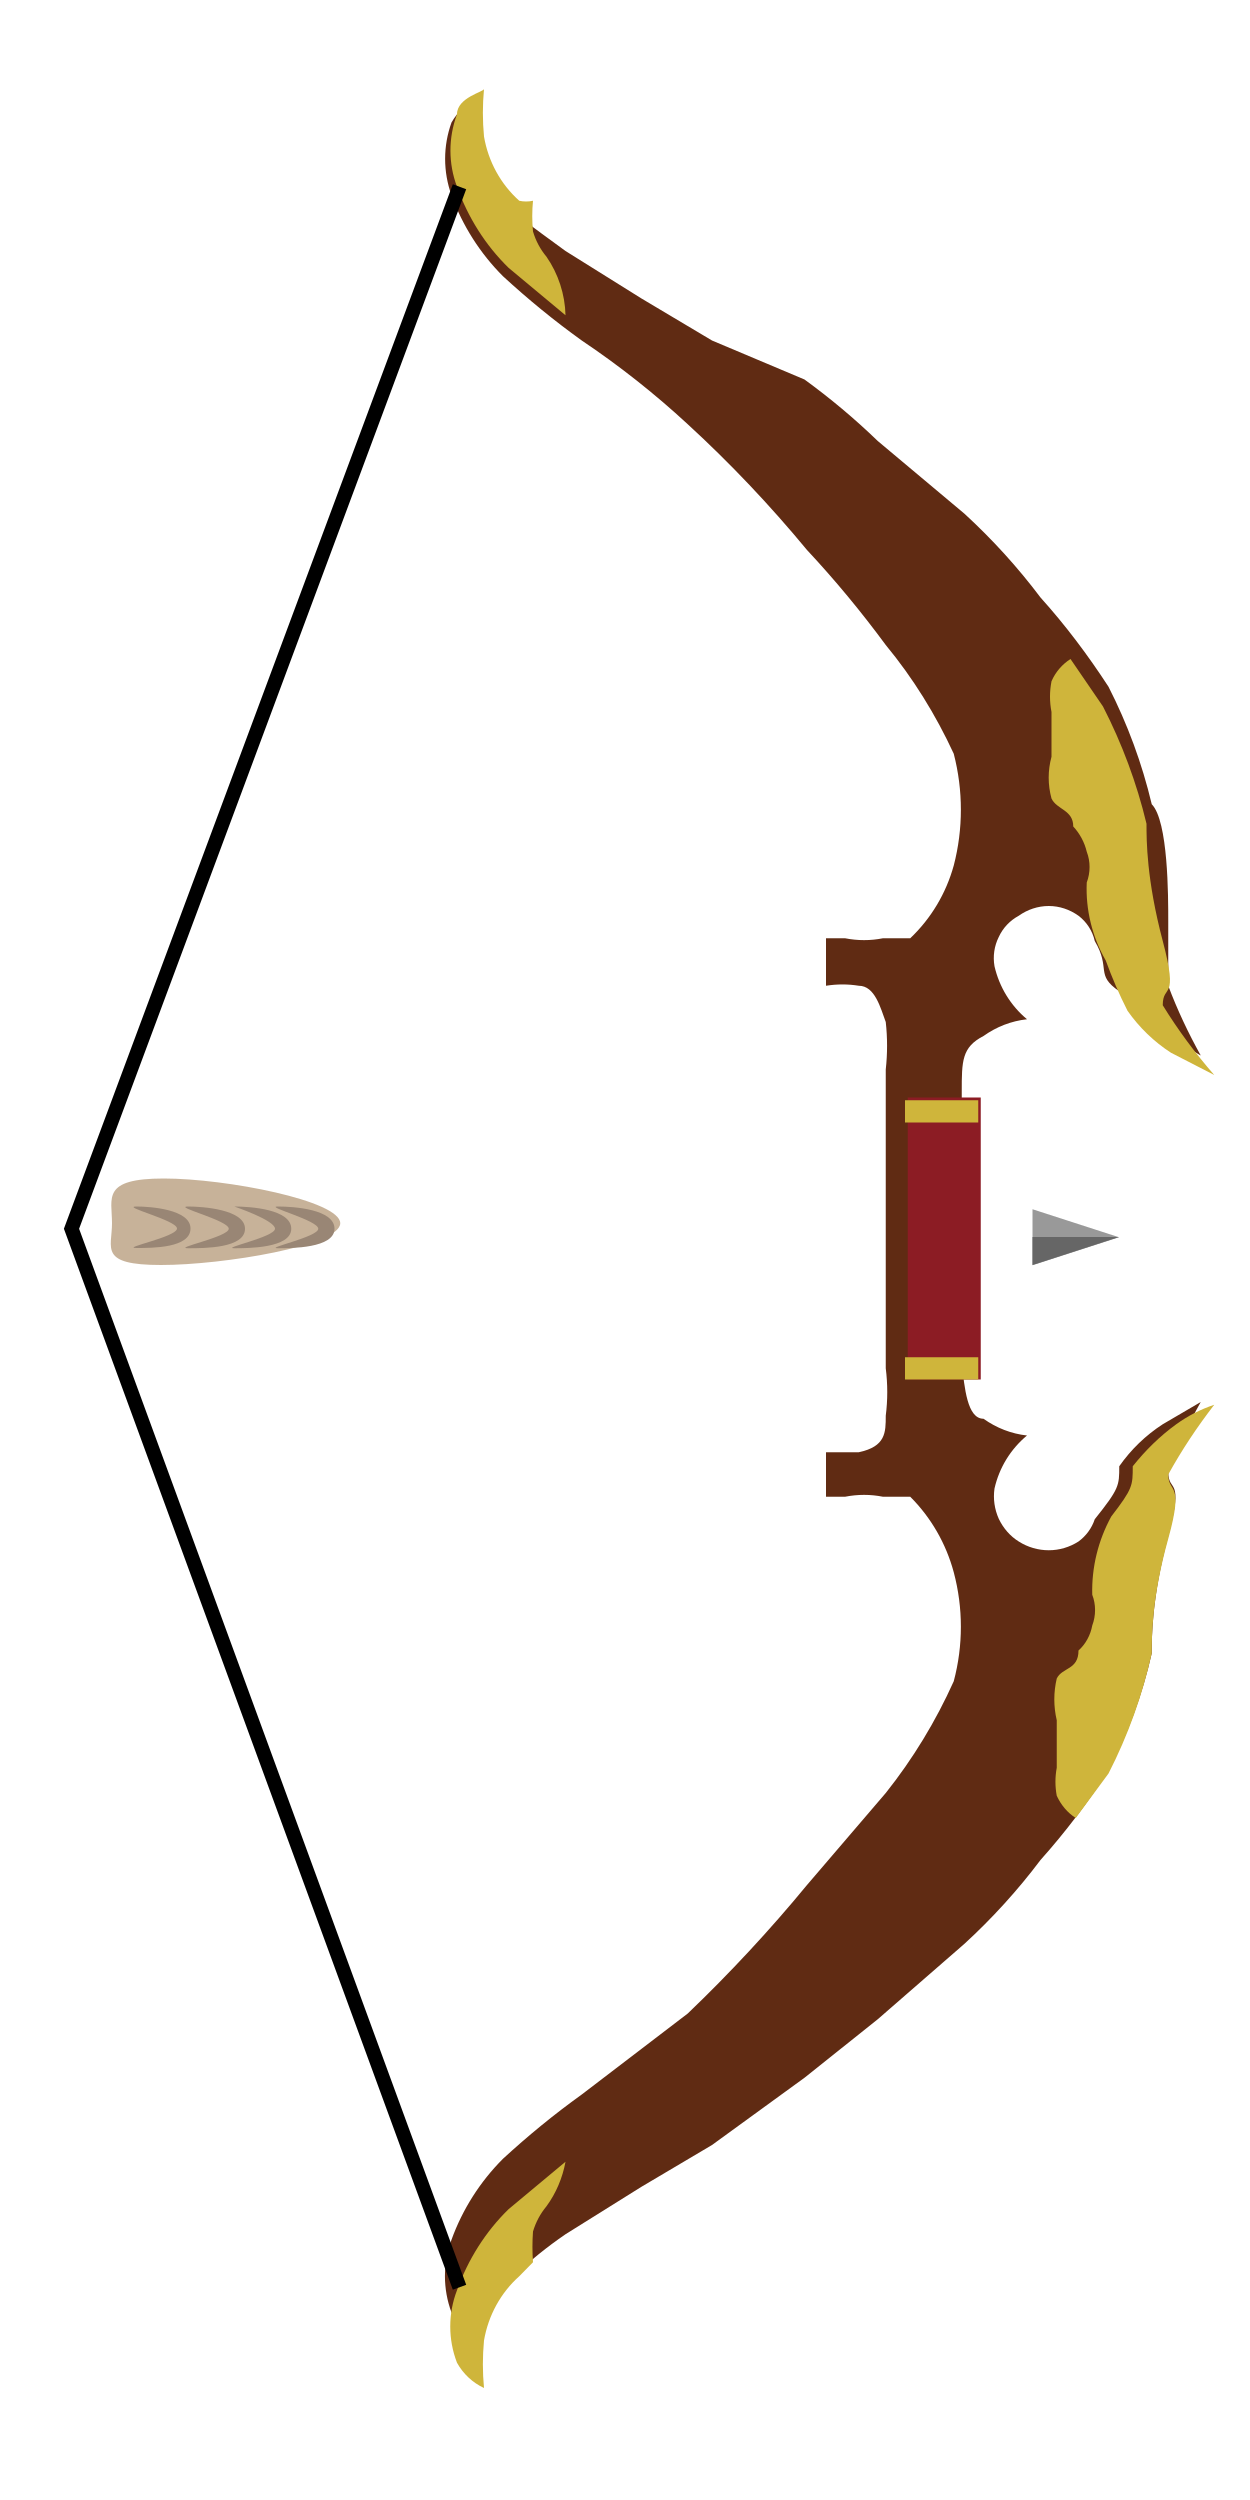
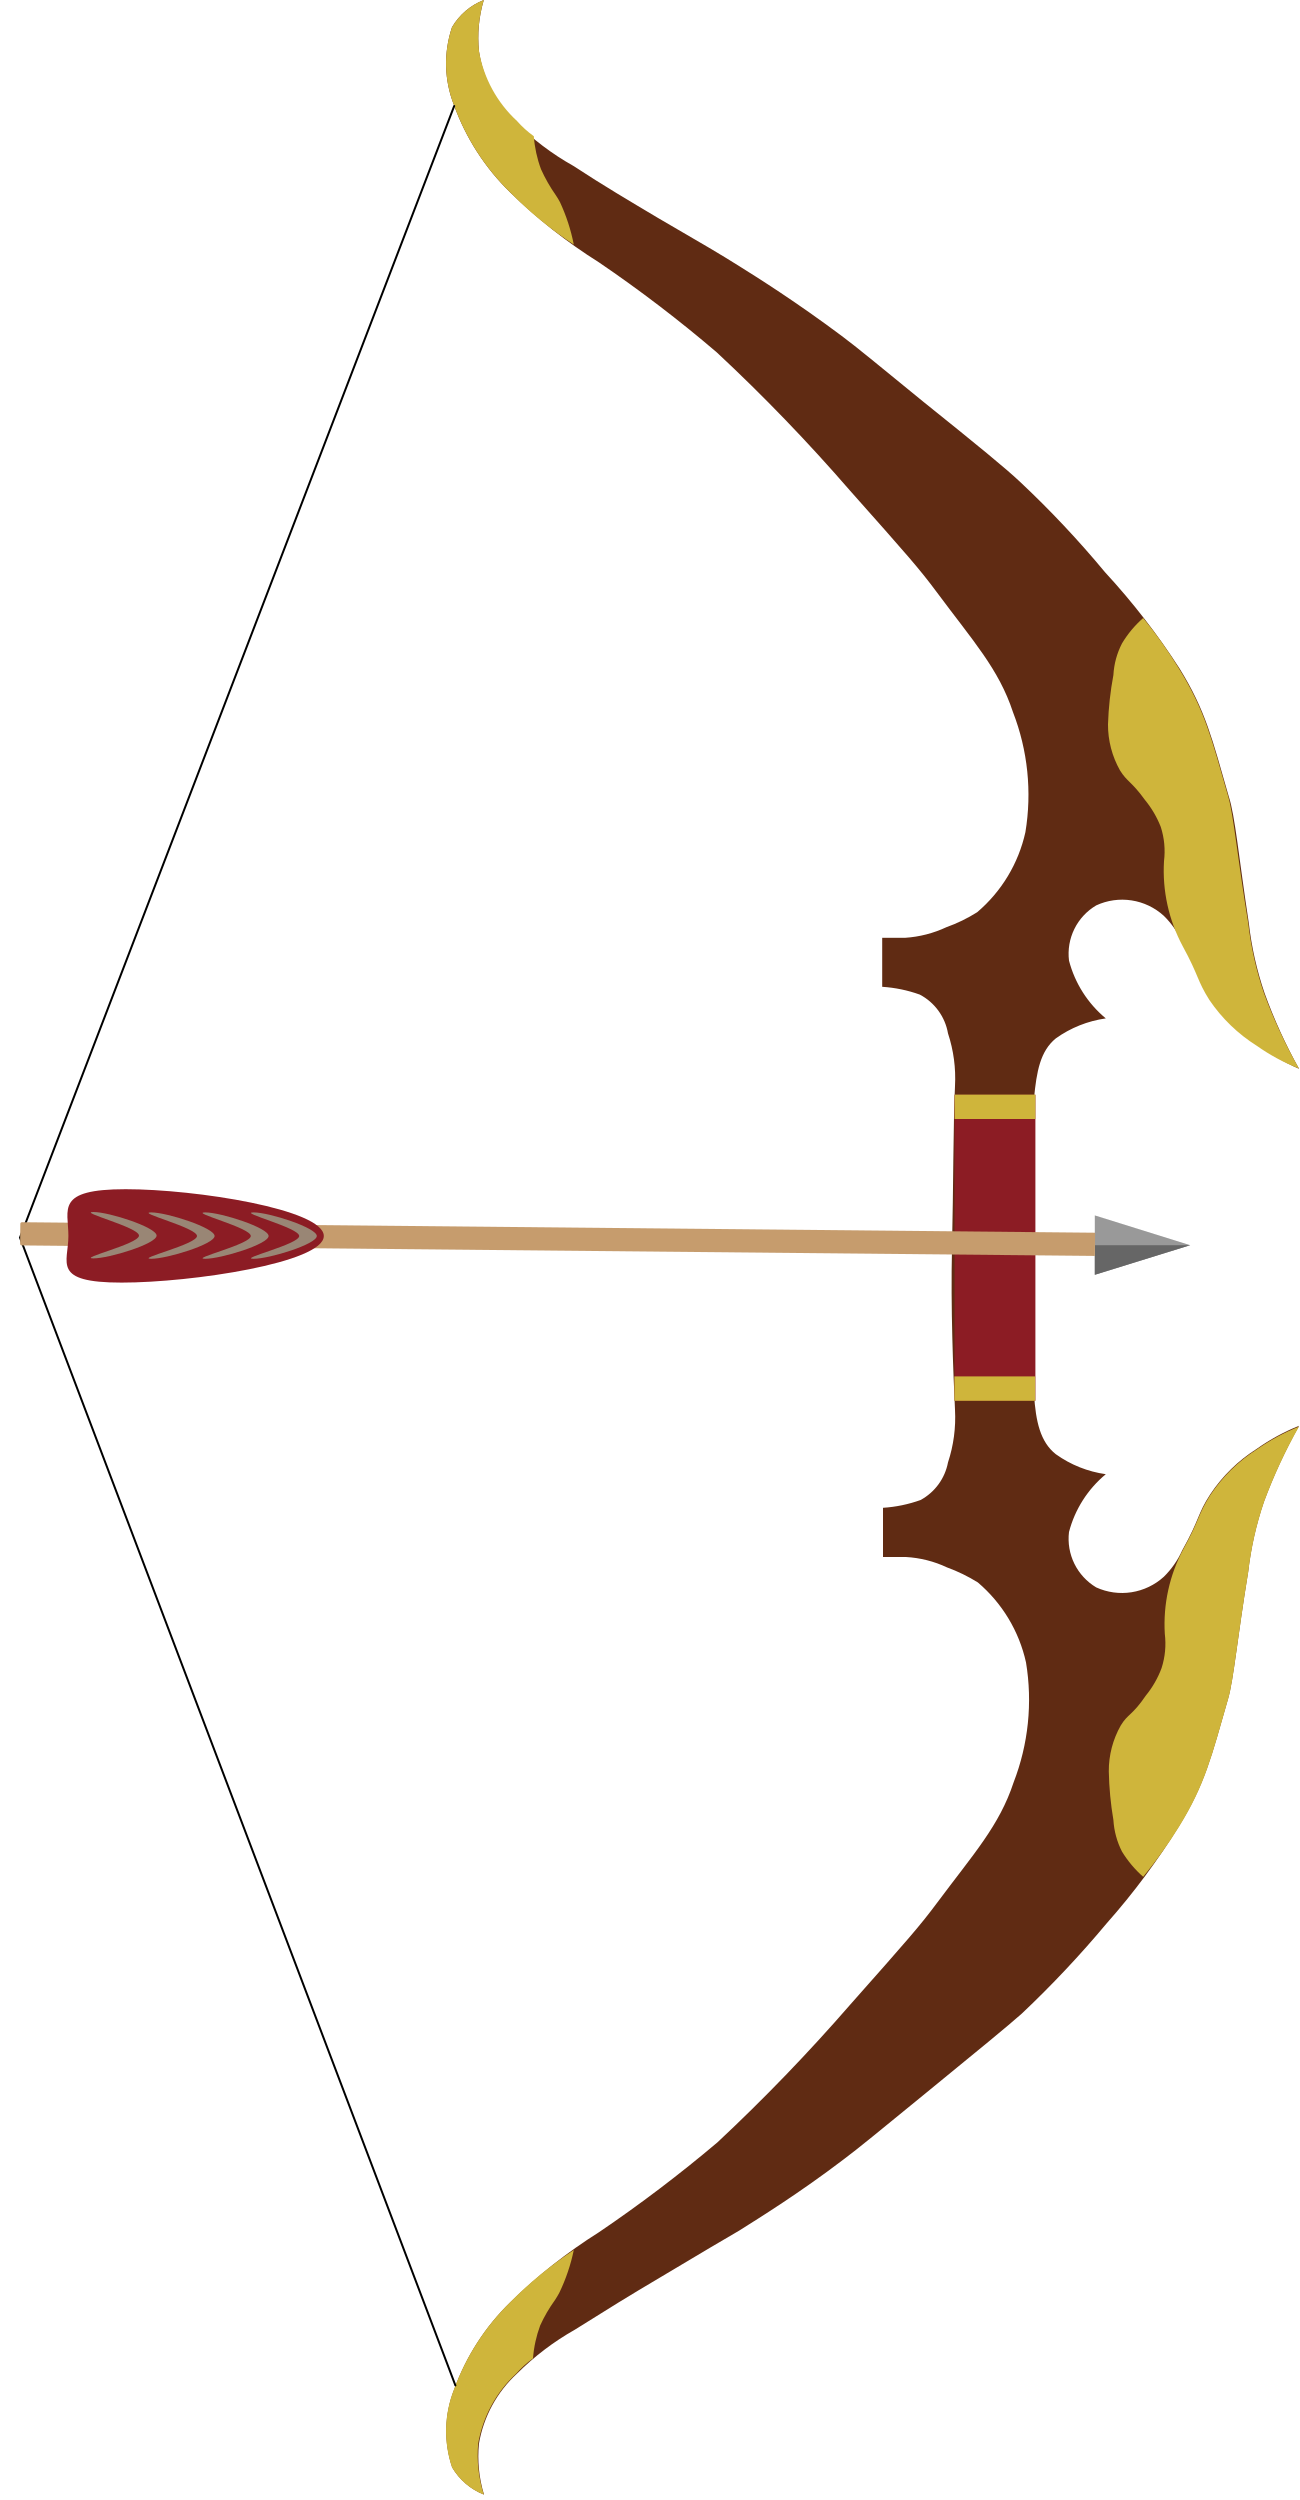
- <svg xmlns="http://www.w3.org/2000/svg" width="5" height="10" viewBox="0 0 5 10" fill="none">
-   <path d="M1.915 9.362C1.931 9.262 1.981 9.171 2.056 9.105C2.119 9.043 2.189 8.987 2.262 8.937L2.566 8.747L2.848 8.58L3.218 8.311L3.511 8.077L3.858 7.775C3.969 7.673 4.071 7.561 4.162 7.44C4.262 7.328 4.352 7.209 4.434 7.082C4.512 6.935 4.57 6.777 4.607 6.613C4.607 6.546 4.607 6.39 4.673 6.144C4.738 5.898 4.673 5.976 4.673 5.887C4.709 5.791 4.753 5.697 4.803 5.608L4.651 5.697C4.583 5.741 4.524 5.798 4.477 5.865C4.477 5.943 4.477 5.954 4.379 6.077C4.367 6.113 4.344 6.144 4.314 6.166C4.278 6.189 4.237 6.201 4.195 6.201C4.153 6.201 4.111 6.189 4.075 6.166C4.041 6.145 4.013 6.113 3.995 6.075C3.978 6.037 3.972 5.995 3.978 5.954C3.997 5.87 4.043 5.796 4.108 5.742C4.045 5.735 3.986 5.712 3.934 5.675C3.869 5.675 3.858 5.552 3.847 5.451C3.837 5.351 3.847 5.116 3.847 4.915C3.847 4.714 3.847 4.49 3.847 4.367C3.847 4.244 3.847 4.189 3.934 4.144C3.986 4.107 4.045 4.084 4.108 4.077C4.043 4.023 3.997 3.948 3.978 3.865C3.971 3.825 3.977 3.784 3.995 3.748C4.012 3.711 4.04 3.682 4.075 3.663C4.11 3.638 4.152 3.624 4.195 3.624C4.238 3.624 4.279 3.638 4.314 3.663C4.347 3.688 4.37 3.724 4.379 3.764C4.445 3.876 4.379 3.898 4.477 3.965C4.524 4.032 4.583 4.089 4.651 4.133L4.803 4.222C4.753 4.132 4.709 4.039 4.673 3.943C4.673 3.853 4.673 3.786 4.673 3.686C4.673 3.585 4.673 3.284 4.607 3.217C4.568 3.053 4.51 2.896 4.434 2.747C4.352 2.621 4.262 2.501 4.162 2.39C4.071 2.269 3.969 2.157 3.858 2.055L3.511 1.764C3.419 1.675 3.321 1.593 3.218 1.518L2.848 1.362L2.566 1.194L2.262 1.004C2.11 0.893 2.077 0.87 2.056 0.837C1.981 0.771 1.931 0.68 1.915 0.58C1.908 0.517 1.908 0.453 1.915 0.39C1.869 0.411 1.831 0.446 1.806 0.49C1.772 0.584 1.772 0.687 1.806 0.781C1.85 0.903 1.921 1.014 2.012 1.105C2.112 1.197 2.217 1.283 2.327 1.362C2.476 1.462 2.618 1.574 2.751 1.697C2.921 1.853 3.08 2.021 3.228 2.2C3.34 2.32 3.445 2.447 3.543 2.58C3.652 2.712 3.743 2.859 3.815 3.015C3.853 3.162 3.853 3.316 3.815 3.462C3.784 3.574 3.724 3.674 3.641 3.753H3.532C3.482 3.763 3.431 3.763 3.38 3.753H3.304V3.943C3.348 3.936 3.392 3.936 3.435 3.943C3.5 3.943 3.522 4.032 3.543 4.088C3.55 4.151 3.55 4.215 3.543 4.278C3.543 4.423 3.543 4.658 3.543 4.881C3.543 5.105 3.543 5.328 3.543 5.473C3.551 5.537 3.551 5.6 3.543 5.663C3.543 5.73 3.543 5.786 3.435 5.809H3.304V5.987H3.38C3.431 5.977 3.482 5.977 3.532 5.987H3.641C3.724 6.07 3.784 6.174 3.815 6.289C3.853 6.432 3.853 6.582 3.815 6.725C3.743 6.885 3.652 7.035 3.543 7.172L3.228 7.54C3.079 7.721 2.919 7.893 2.751 8.054L2.327 8.378C2.217 8.457 2.112 8.543 2.012 8.635C1.921 8.726 1.85 8.837 1.806 8.959C1.771 9.053 1.771 9.156 1.806 9.25C1.831 9.294 1.869 9.329 1.915 9.351C1.915 9.354 1.915 9.358 1.915 9.362Z" fill="#602B13" />
-   <path d="M2.262 1.261L2.034 1.071C1.942 0.981 1.872 0.87 1.828 0.747C1.793 0.654 1.793 0.551 1.828 0.457C1.828 0.39 1.936 0.367 1.936 0.356C1.93 0.42 1.93 0.483 1.936 0.546C1.953 0.646 2.003 0.737 2.077 0.803C2.095 0.807 2.114 0.807 2.132 0.803C2.128 0.844 2.128 0.885 2.132 0.926C2.143 0.963 2.161 0.997 2.186 1.027C2.233 1.095 2.26 1.177 2.262 1.261Z" fill="#CFB53B" />
-   <path d="M2.262 8.647L2.034 8.837C1.942 8.927 1.872 9.038 1.828 9.161C1.792 9.254 1.792 9.358 1.828 9.451C1.853 9.496 1.891 9.531 1.936 9.552C1.93 9.489 1.93 9.425 1.936 9.362C1.953 9.262 2.003 9.171 2.077 9.105L2.132 9.049C2.129 9.008 2.129 8.967 2.132 8.926C2.143 8.889 2.161 8.855 2.186 8.825C2.224 8.773 2.25 8.712 2.262 8.647Z" fill="#CFB53B" />
-   <path d="M4.857 4.3L4.684 4.211C4.616 4.167 4.557 4.11 4.51 4.043C4.477 3.978 4.448 3.911 4.423 3.842C4.369 3.748 4.342 3.639 4.347 3.53C4.362 3.49 4.362 3.446 4.347 3.407C4.338 3.369 4.319 3.334 4.293 3.306C4.293 3.239 4.227 3.239 4.206 3.194C4.191 3.139 4.191 3.082 4.206 3.027C4.206 3.027 4.206 2.949 4.206 2.848C4.198 2.807 4.198 2.766 4.206 2.725C4.222 2.688 4.249 2.657 4.282 2.636L4.412 2.826C4.488 2.974 4.547 3.132 4.586 3.295C4.586 3.362 4.586 3.518 4.651 3.764C4.716 4.01 4.651 3.932 4.651 4.021C4.712 4.12 4.781 4.213 4.857 4.3Z" fill="#CFB53B" />
-   <path d="M4.857 5.619C4.803 5.637 4.752 5.663 4.705 5.697C4.64 5.744 4.582 5.801 4.531 5.865C4.531 5.943 4.531 5.954 4.445 6.066C4.393 6.161 4.366 6.269 4.369 6.379C4.384 6.418 4.384 6.462 4.369 6.502C4.362 6.54 4.343 6.576 4.314 6.602C4.314 6.68 4.249 6.669 4.227 6.714C4.214 6.769 4.214 6.826 4.227 6.881C4.227 6.881 4.227 6.971 4.227 7.071C4.22 7.108 4.22 7.146 4.227 7.183C4.244 7.22 4.27 7.251 4.303 7.272L4.434 7.094C4.512 6.942 4.57 6.78 4.607 6.613C4.607 6.546 4.607 6.39 4.673 6.155C4.738 5.921 4.673 5.976 4.673 5.898C4.727 5.8 4.789 5.707 4.857 5.619Z" fill="#CFB53B" />
-   <path d="M1.838 0.747L0.286 4.915L1.838 9.149" stroke="black" stroke-width="0.057" stroke-miterlimit="10" />
-   <path d="M3.923 5.518V4.39H3.631V5.518H3.923Z" fill="#8C1C24" />
-   <path d="M3.913 4.49V4.401H3.62V4.49H3.913Z" fill="#CFB53B" />
-   <path d="M3.913 5.518V5.429H3.62V5.518H3.913Z" fill="#CFB53B" />
-   <path d="M4.476 4.949L4.13 4.837V5.061L4.476 4.949Z" fill="#999999" />
-   <path d="M4.13 5.06V4.948H4.476L4.13 5.06Z" fill="#666666" />
-   <path d="M4.13 4.905L4.129 4.983L0.318 4.944L4.129 4.983L4.13 4.905Z" fill="#C69C6D" />
-   <path d="M0.655 4.714C0.405 4.714 0.448 4.792 0.448 4.893C0.448 4.993 0.394 5.06 0.644 5.06C0.894 5.06 1.361 4.982 1.361 4.893C1.361 4.803 0.905 4.714 0.655 4.714Z" fill="#C7B299" />
-   <path d="M1.111 4.826C1.057 4.826 1.273 4.881 1.273 4.915C1.273 4.948 1.057 4.993 1.111 4.993C1.165 4.993 1.338 4.993 1.338 4.915C1.338 4.837 1.176 4.826 1.111 4.826Z" fill="#998675" />
-   <path d="M0.937 4.826C0.937 4.826 1.1 4.881 1.1 4.915C1.1 4.948 0.883 4.993 0.937 4.993C0.991 4.993 1.165 4.993 1.165 4.915C1.165 4.837 1.002 4.826 0.937 4.826Z" fill="#998675" />
-   <path d="M0.753 4.826C0.688 4.826 0.915 4.881 0.915 4.915C0.915 4.948 0.688 4.993 0.753 4.993C0.818 4.993 0.98 4.993 0.98 4.915C0.98 4.837 0.807 4.826 0.753 4.826Z" fill="#998675" />
-   <path d="M0.546 4.826C0.481 4.826 0.708 4.881 0.708 4.914C0.708 4.948 0.481 4.992 0.546 4.992C0.611 4.992 0.762 4.992 0.762 4.914C0.762 4.837 0.6 4.826 0.546 4.826Z" fill="#998675" />
+ <svg xmlns="http://www.w3.org/2000/svg" width="65" height="125" viewBox="0 0 65 125" fill="none">
+   <path d="M23.95 122.17C24.182 120.829 24.85 119.602 25.85 118.68C26.714 117.82 27.689 117.08 28.75 116.48C30.34 115.48 31.52 114.75 32.96 113.9C35.12 112.61 36.2 111.97 36.96 111.53C38.02 110.86 39.96 109.66 42.18 107.97C42.88 107.45 44.01 106.52 46.26 104.68C49 102.44 50.38 101.31 51.09 100.68C52.594 99.258 54.014 97.749 55.34 96.16C56.681 94.647 57.889 93.021 58.95 91.3C60.25 89.19 60.57 87.84 61.41 84.91C61.68 83.97 61.88 81.8 62.41 78.58C62.546 77.385 62.811 76.208 63.2 75.07C63.684 73.766 64.269 72.502 64.95 71.29C64.204 71.59 63.496 71.976 62.84 72.44C61.911 73.026 61.117 73.804 60.51 74.72C59.86 75.72 60.01 75.91 59.11 77.52C58.888 78.013 58.576 78.461 58.19 78.84C57.74 79.249 57.18 79.517 56.579 79.612C55.979 79.706 55.364 79.622 54.81 79.37C54.34 79.089 53.961 78.678 53.719 78.187C53.478 77.695 53.384 77.144 53.45 76.6C53.745 75.468 54.389 74.457 55.29 73.71C54.388 73.583 53.53 73.24 52.79 72.71C52.01 72.09 51.79 71.08 51.7 69.71C51.53 68.08 51.5 65.12 51.5 62.32C51.5 59.52 51.5 56.56 51.7 54.92C51.83 53.57 52.01 52.56 52.79 51.92C53.53 51.39 54.388 51.047 55.29 50.92C54.389 50.173 53.745 49.162 53.45 48.03C53.384 47.487 53.477 46.938 53.719 46.447C53.96 45.957 54.34 45.548 54.81 45.27C55.362 45.014 55.977 44.927 56.578 45.02C57.18 45.112 57.74 45.38 58.19 45.79C58.576 46.169 58.888 46.617 59.11 47.11C60.01 48.72 59.86 48.92 60.51 49.91C61.118 50.828 61.912 51.608 62.84 52.2C63.493 52.694 64.201 53.11 64.95 53.44C64.276 52.228 63.701 50.964 63.23 49.66C62.841 48.522 62.576 47.345 62.44 46.15C61.95 42.94 61.75 40.76 61.44 39.83C60.6 36.9 60.28 35.54 58.98 33.43C57.879 31.718 56.631 30.106 55.25 28.61C53.929 27.017 52.509 25.507 51 24.09C50.29 23.42 48.91 22.29 46.17 20.09C43.92 18.25 42.79 17.32 42.09 16.8C39.83 15.11 37.93 13.91 36.87 13.25C36.16 12.8 35.08 12.16 32.87 10.88C31.43 10.02 30.25 9.33 28.66 8.29C27.596 7.694 26.62 6.954 25.76 6.09C24.785 5.148 24.149 3.911 23.95 2.57C23.86 1.706 23.942 0.833 24.19 0C23.523 0.262 22.963 0.741 22.6 1.36C22.172 2.631 22.207 4.013 22.7 5.26C23.295 6.907 24.255 8.398 25.51 9.62C26.861 10.942 28.349 12.115 29.95 13.12C31.994 14.511 33.961 16.013 35.84 17.62C38.181 19.803 40.404 22.11 42.5 24.53C45.38 27.77 45.97 28.44 46.84 29.61C48.65 32.05 49.94 33.45 50.65 35.61C51.39 37.518 51.604 39.591 51.27 41.61C50.924 43.17 50.078 44.575 48.86 45.61C48.376 45.916 47.86 46.168 47.32 46.36C46.672 46.663 45.974 46.843 45.26 46.89H44.11V49.34C44.752 49.381 45.385 49.512 45.99 49.73C46.358 49.924 46.676 50.2 46.92 50.536C47.165 50.873 47.329 51.26 47.4 51.67C47.68 52.517 47.798 53.409 47.75 54.3C47.66 56.22 47.67 59.42 47.6 62.4C47.53 65.38 47.66 68.57 47.75 70.49C47.798 71.381 47.68 72.273 47.4 73.12C47.325 73.515 47.163 73.889 46.926 74.214C46.689 74.539 46.383 74.807 46.03 75C45.425 75.218 44.792 75.349 44.15 75.39V77.85C44.15 77.85 44.58 77.85 45.29 77.85C46.004 77.889 46.703 78.065 47.35 78.37C47.888 78.566 48.404 78.818 48.89 79.12C50.108 80.155 50.954 81.56 51.3 83.12C51.634 85.139 51.42 87.212 50.68 89.12C49.97 91.28 48.68 92.69 46.87 95.12C46 96.29 45.41 96.96 42.53 100.21C40.431 102.627 38.208 104.934 35.87 107.12C33.977 108.72 32.001 110.219 29.95 111.61C28.353 112.615 26.868 113.789 25.52 115.11C24.265 116.332 23.305 117.823 22.71 119.47C22.216 120.717 22.181 122.099 22.61 123.37C22.973 123.989 23.533 124.468 24.2 124.73C23.948 123.902 23.863 123.031 23.95 122.17Z" fill="#602B13" />
+   <path d="M28.69 12.23C27.54 11.476 26.474 10.601 25.51 9.62C24.255 8.398 23.295 6.907 22.7 5.26C22.206 4.013 22.171 2.631 22.6 1.36C22.962 0.741 23.522 0.262 24.19 0C23.941 0.829 23.859 1.699 23.95 2.56C24.182 3.901 24.85 5.128 25.85 6.05C26.1 6.334 26.382 6.589 26.69 6.81C26.732 7.374 26.853 7.93 27.05 8.46C27.255 8.916 27.503 9.351 27.79 9.76C27.867 9.873 27.937 9.989 28 10.11C28.314 10.786 28.546 11.498 28.69 12.23Z" fill="#CFB53B" />
+   <path d="M28.69 112.5C27.543 113.258 26.477 114.132 25.51 115.11C24.258 116.334 23.298 117.824 22.7 119.47C22.206 120.717 22.171 122.099 22.6 123.37C22.962 123.989 23.522 124.468 24.19 124.73C23.927 123.904 23.832 123.033 23.91 122.17C24.145 120.83 24.812 119.604 25.81 118.68C26.06 118.396 26.342 118.141 26.65 117.92C26.692 117.356 26.813 116.8 27.01 116.27C27.214 115.823 27.462 115.398 27.75 115C27.82 114.89 27.89 114.78 27.96 114.65C28.291 113.966 28.536 113.244 28.69 112.5Z" fill="#CFB53B" />
+   <path d="M64.95 53.43C64.204 53.136 63.495 52.753 62.84 52.29C61.9 51.699 61.093 50.919 60.47 50C59.84 49 59.96 48.82 59.13 47.3C58.435 45.999 58.113 44.532 58.2 43.06C58.271 42.485 58.217 41.902 58.04 41.35C57.849 40.861 57.583 40.406 57.25 40C56.57 39.06 56.36 39.1 56 38.52C55.604 37.818 55.397 37.026 55.4 36.22C55.426 35.391 55.517 34.565 55.67 33.75C55.7 33.199 55.847 32.66 56.1 32.17C56.385 31.694 56.743 31.265 57.16 30.9C57.814 31.701 58.412 32.547 58.95 33.43C60.25 35.54 60.57 36.89 61.41 39.82C61.68 40.75 61.88 42.93 62.41 46.15C62.547 47.345 62.812 48.522 63.2 49.66C63.682 50.961 64.267 52.222 64.95 53.43Z" fill="#CFB53B" />
+   <path d="M64.95 71.33C64.206 71.629 63.498 72.011 62.84 72.47C61.912 73.062 61.118 73.842 60.51 74.76C59.88 75.76 60 75.94 59.17 77.45C58.475 78.751 58.153 80.218 58.24 81.69C58.311 82.265 58.257 82.848 58.08 83.4C57.895 83.901 57.628 84.367 57.29 84.78C56.61 85.78 56.4 85.68 56.04 86.27C55.642 86.971 55.435 87.764 55.44 88.57C55.456 89.385 55.533 90.197 55.67 91C55.703 91.551 55.849 92.089 56.1 92.58C56.388 93.051 56.745 93.476 57.16 93.84C57.811 93.047 58.409 92.212 58.95 91.34C60.25 89.23 60.57 87.87 61.41 84.94C61.68 84.01 61.88 81.83 62.41 78.62C62.548 77.422 62.813 76.242 63.2 75.1C63.682 73.799 64.267 72.538 64.95 71.33Z" fill="#CFB53B" />
+   <path d="M22.71 5.3L1 61.88L22.77 119.27" stroke="black" stroke-width="0.1" stroke-miterlimit="10" stroke-linecap="round" />
+   <path d="M51.77 70.04V54.74H47.73V70.04H51.77Z" fill="#8C1C24" />
+   <path d="M51.77 55.95V54.73H47.73V55.95H51.77Z" fill="#CFB53B" />
+   <path d="M51.76 70.04V68.82H47.72V70.04H51.76Z" fill="#CFB53B" />
+   <path d="M59.51 62.26L54.74 60.77V63.74L59.51 62.26Z" fill="#999999" />
+   <path d="M54.74 63.74V62.26H59.51L54.74 63.74Z" fill="#666666" />
+   <path d="M54.754 61.666L54.743 62.796L1.086 62.271C1.064 62.271 1.044 62.262 1.029 62.247C1.014 62.232 1.006 62.212 1.006 62.19L1.016 61.19C1.016 61.169 1.025 61.149 1.04 61.134C1.055 61.119 1.076 61.111 1.097 61.111L54.754 61.636L54.754 61.666Z" fill="#C69C6D" />
+   <path d="M6.28 59.46C2.75 59.46 3.42 60.46 3.42 61.8C3.42 63.14 2.56 64.13 6.08 64.13C9.6 64.13 16.19 63.13 16.19 61.8C16.19 60.47 9.8 59.46 6.28 59.46Z" fill="#8C1C24" />
+   <path d="M12.68 60.62C11.89 60.62 14.96 61.38 14.96 61.8C14.96 62.22 11.89 62.94 12.68 62.94C13.47 62.94 15.84 62.21 15.84 61.8C15.84 61.39 13.47 60.62 12.68 60.62Z" fill="#998675" />
+   <path d="M10.26 60.62C9.47 60.62 12.54 61.38 12.54 61.8C12.54 62.22 9.47 62.94 10.26 62.94C11.05 62.94 13.43 62.21 13.43 61.8C13.43 61.39 11.05 60.62 10.26 60.62Z" fill="#998675" />
+   <path d="M7.56 60.62C6.77 60.62 9.85 61.38 9.85 61.8C9.85 62.22 6.77 62.94 7.56 62.94C8.35 62.94 10.73 62.21 10.73 61.8C10.73 61.39 8.35 60.62 7.56 60.62Z" fill="#998675" />
+   <path d="M4.67 60.6C3.88 60.6 6.95 61.36 6.95 61.78C6.95 62.2 3.88 62.92 4.67 62.92C5.46 62.92 7.83 62.19 7.83 61.78C7.83 61.37 5.46 60.6 4.67 60.6Z" fill="#998675" />
</svg>
